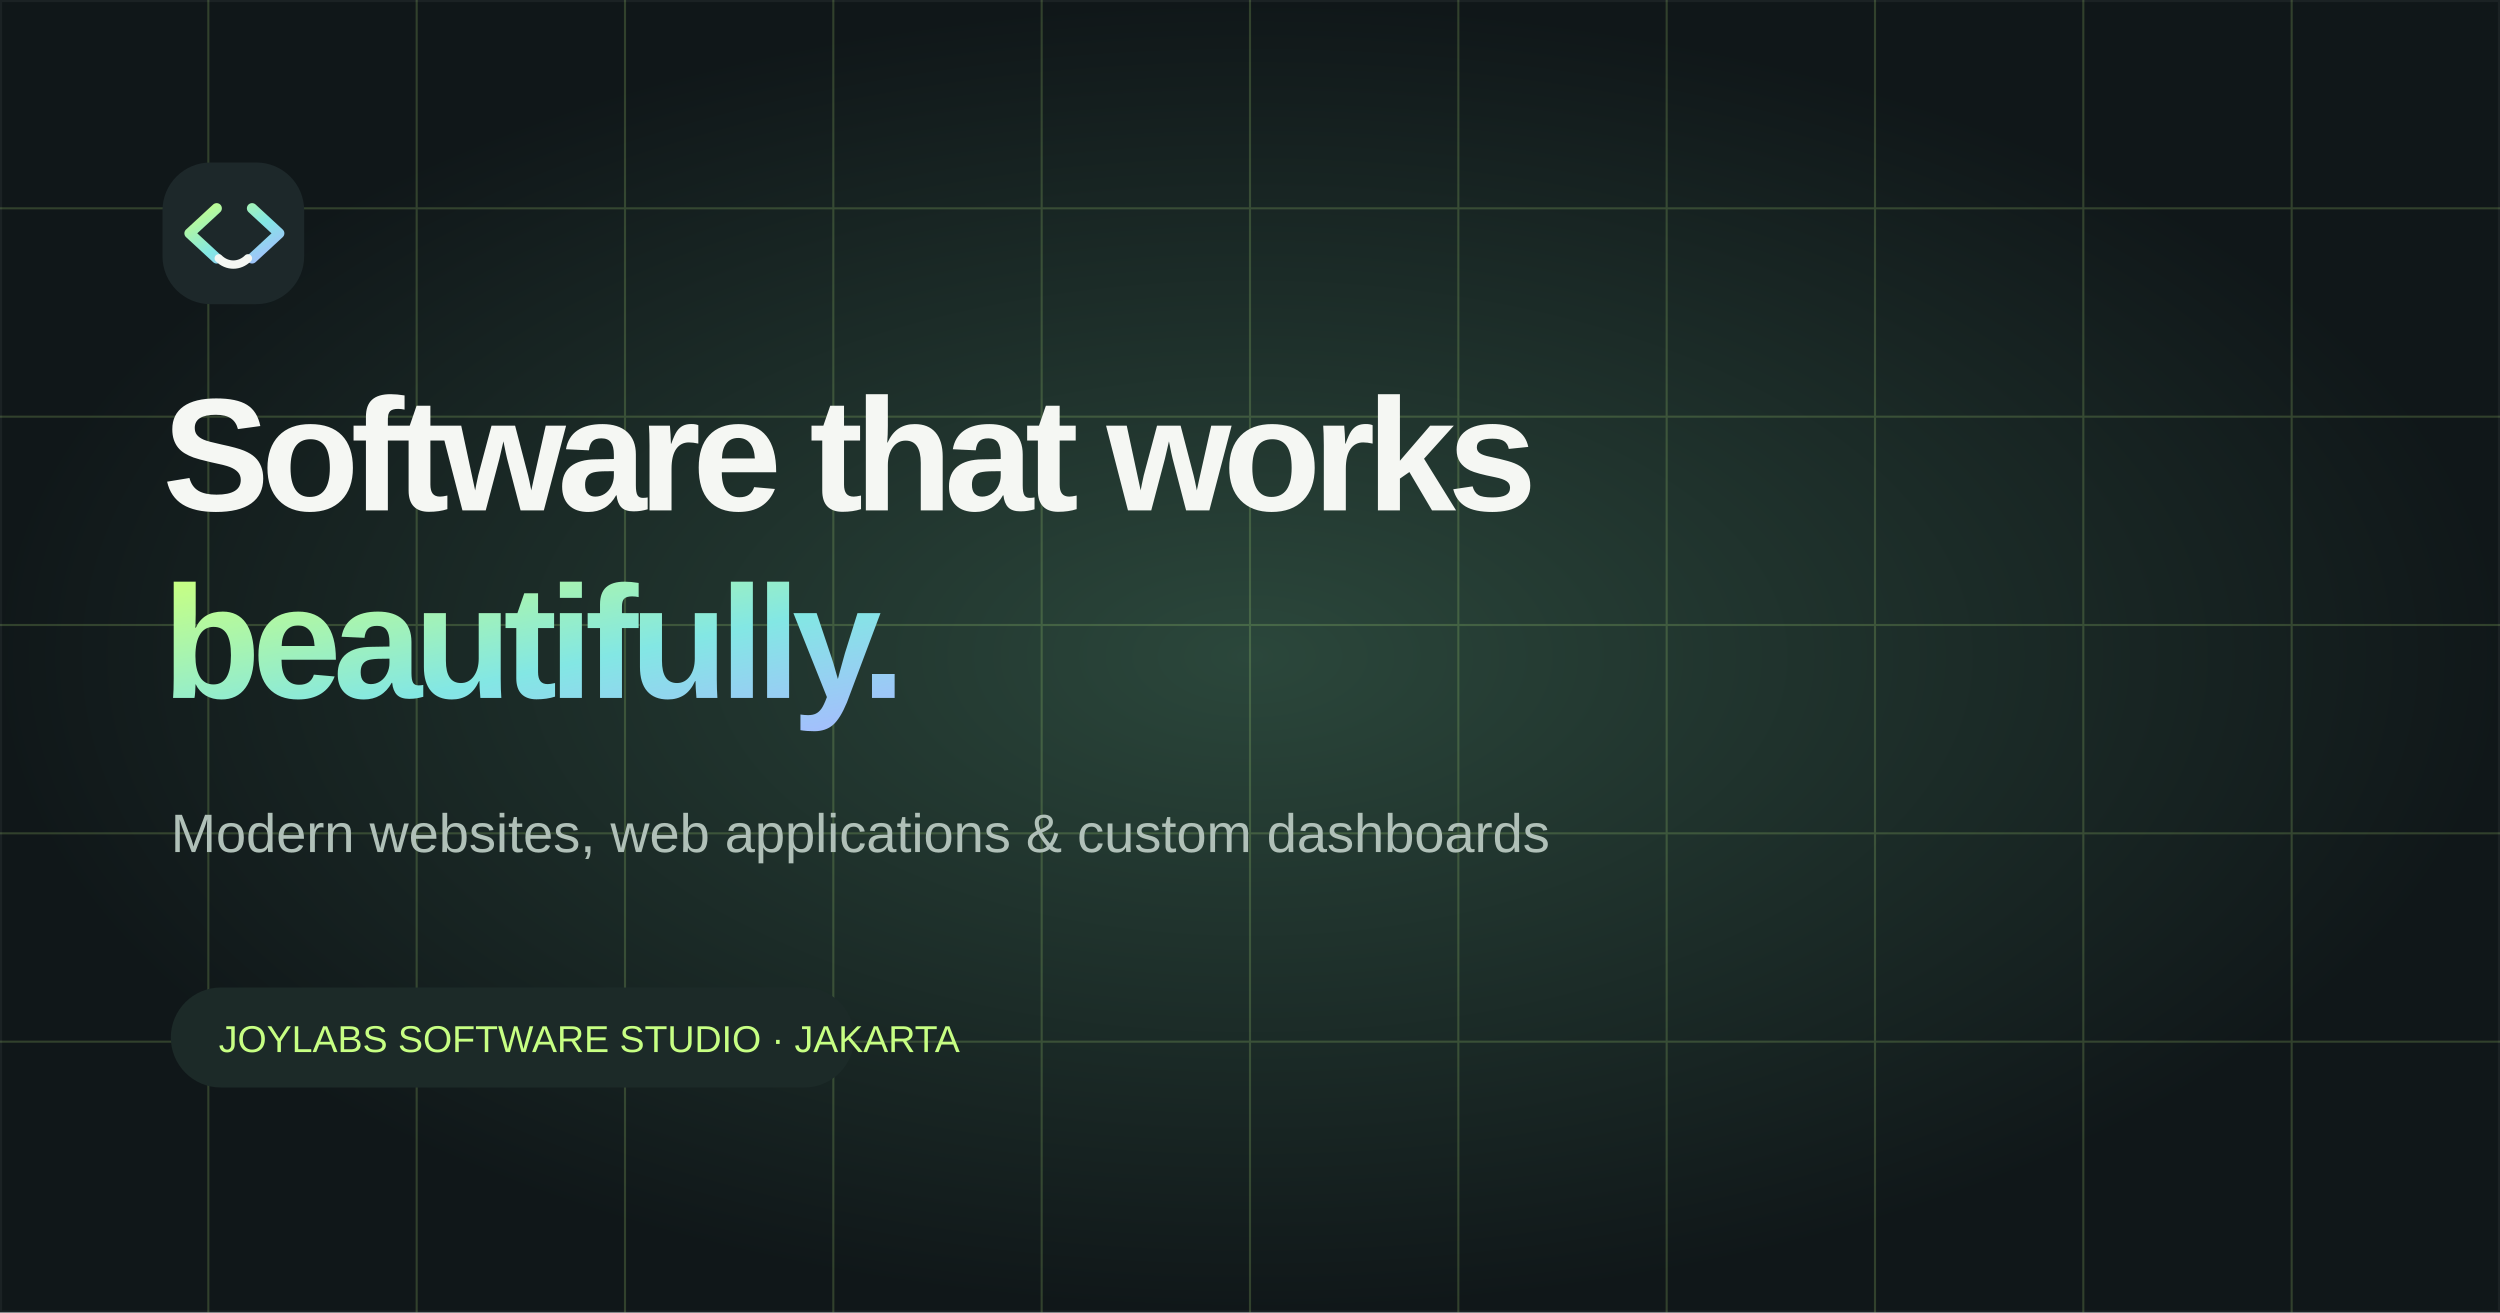
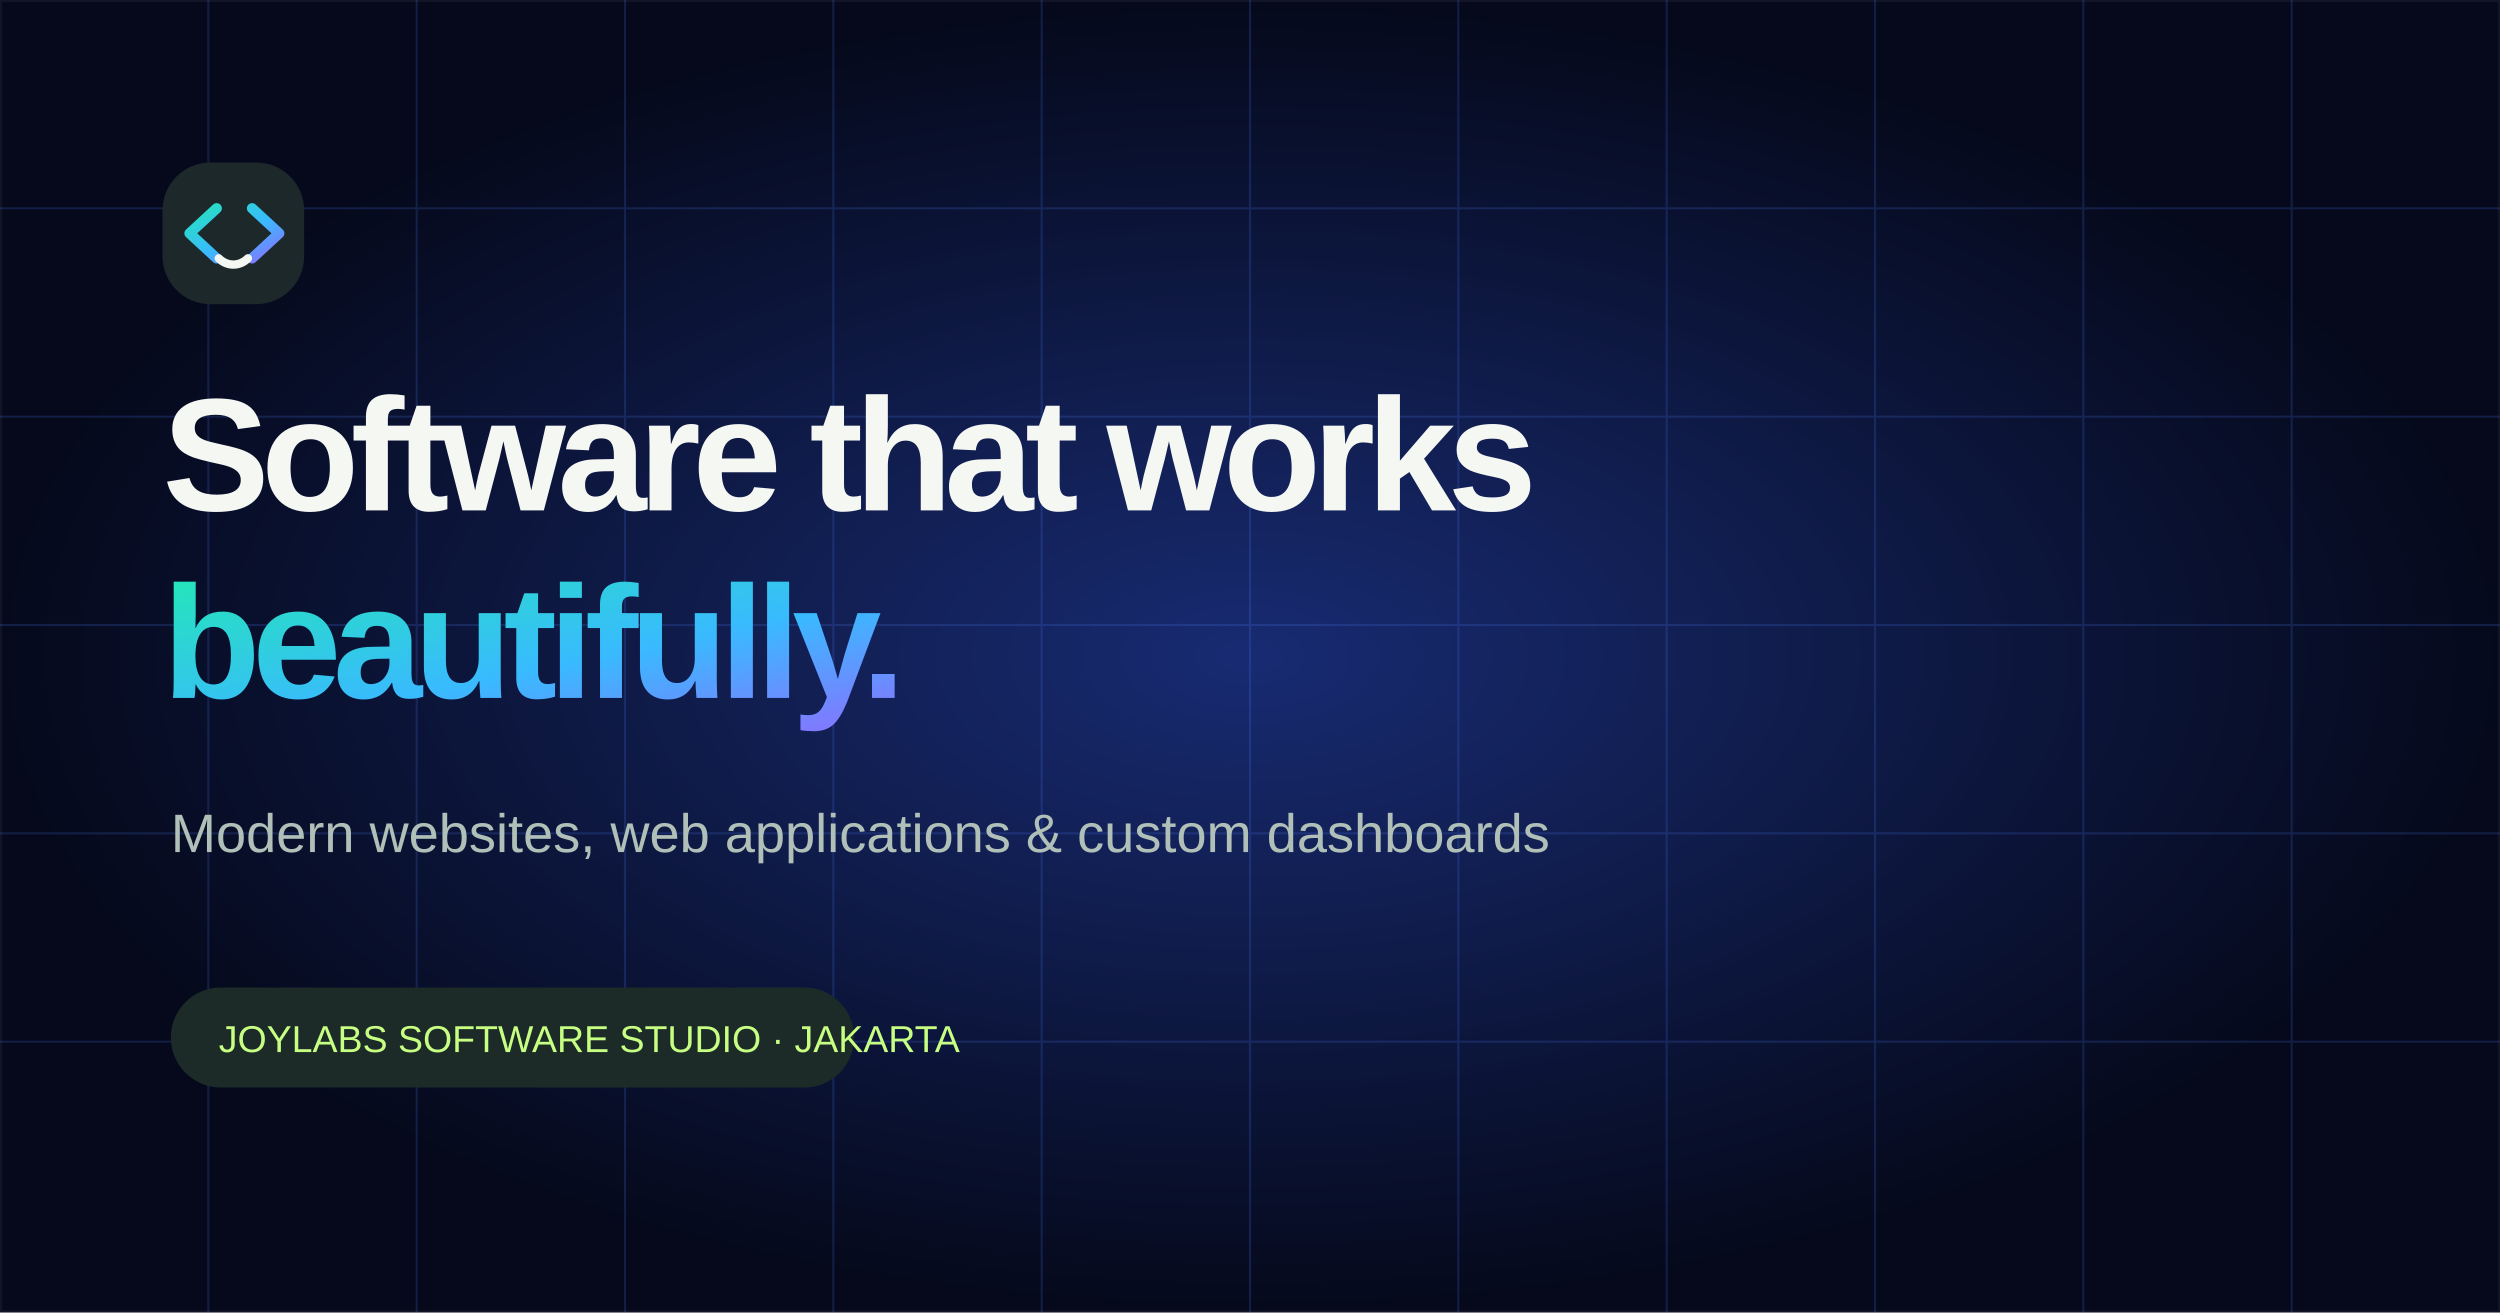
<svg xmlns="http://www.w3.org/2000/svg" width="1200" height="630" viewBox="0 0 1200 630">
  <defs>
    <linearGradient id="g" x1="0" y1="0" x2="1" y2="1">
-       <stop stop-color="#c7ff83" />
-       <stop offset=".55" stop-color="#83e7e4" />
-       <stop offset="1" stop-color="#a7baff" />
+       <stop stop-color="#25e4bb" />
+       <stop offset=".55" stop-color="#39baff" />
+       <stop offset="1" stop-color="#8a70ff" />
    </linearGradient>
    <radialGradient id="r">
-       <stop stop-color="#2b473b" />
-       <stop offset="1" stop-color="#101719" />
+       <stop stop-color="#182b72" />
+       <stop offset="1" stop-color="#05091b" />
    </radialGradient>
  </defs>
  <rect width="1200" height="630" fill="url(#r)" />
  <path d="M0 0h1200v630H0z" fill="none" stroke="#ffffff" stroke-opacity=".05" stroke-width="2" />
-   <g opacity=".18" stroke="#c7ff83">
+   <g opacity=".18" stroke="#4c7dff">
    <path d="M0 100h1200M0 200h1200M0 300h1200M0 400h1200M0 500h1200M100 0v630M200 0v630M300 0v630M400 0v630M500 0v630M600 0v630M700 0v630M800 0v630M900 0v630M1000 0v630M1100 0v630" />
  </g>
  <rect x="78" y="78" width="68" height="68" rx="23" fill="#1d282a" />
  <path d="m104 100-13 12 13 12m17-24 13 12-13 12" fill="none" stroke="url(#g)" stroke-width="5" stroke-linecap="round" stroke-linejoin="round" />
  <path d="M105 124c4 4 10 4 14 0" fill="none" stroke="#f5f7f3" stroke-width="4" stroke-linecap="round" />
  <text x="78" y="245" fill="#f5f7f3" font-family="Arial,sans-serif" font-size="77" font-weight="700" letter-spacing="-4">Software that works</text>
  <text x="78" y="335" fill="url(#g)" font-family="Arial,sans-serif" font-size="77" font-weight="700" letter-spacing="-4">beautifully.</text>
  <text x="82" y="409" fill="#b0c0b8" font-family="Arial,sans-serif" font-size="26">Modern websites, web applications &amp; custom dashboards</text>
  <rect x="82" y="474" width="328" height="48" rx="24" fill="#1c2a28" />
  <text x="105" y="505" fill="#c7ff83" font-family="Arial,sans-serif" font-size="18">JOYLABS SOFTWARE STUDIO · JAKARTA</text>
</svg>
